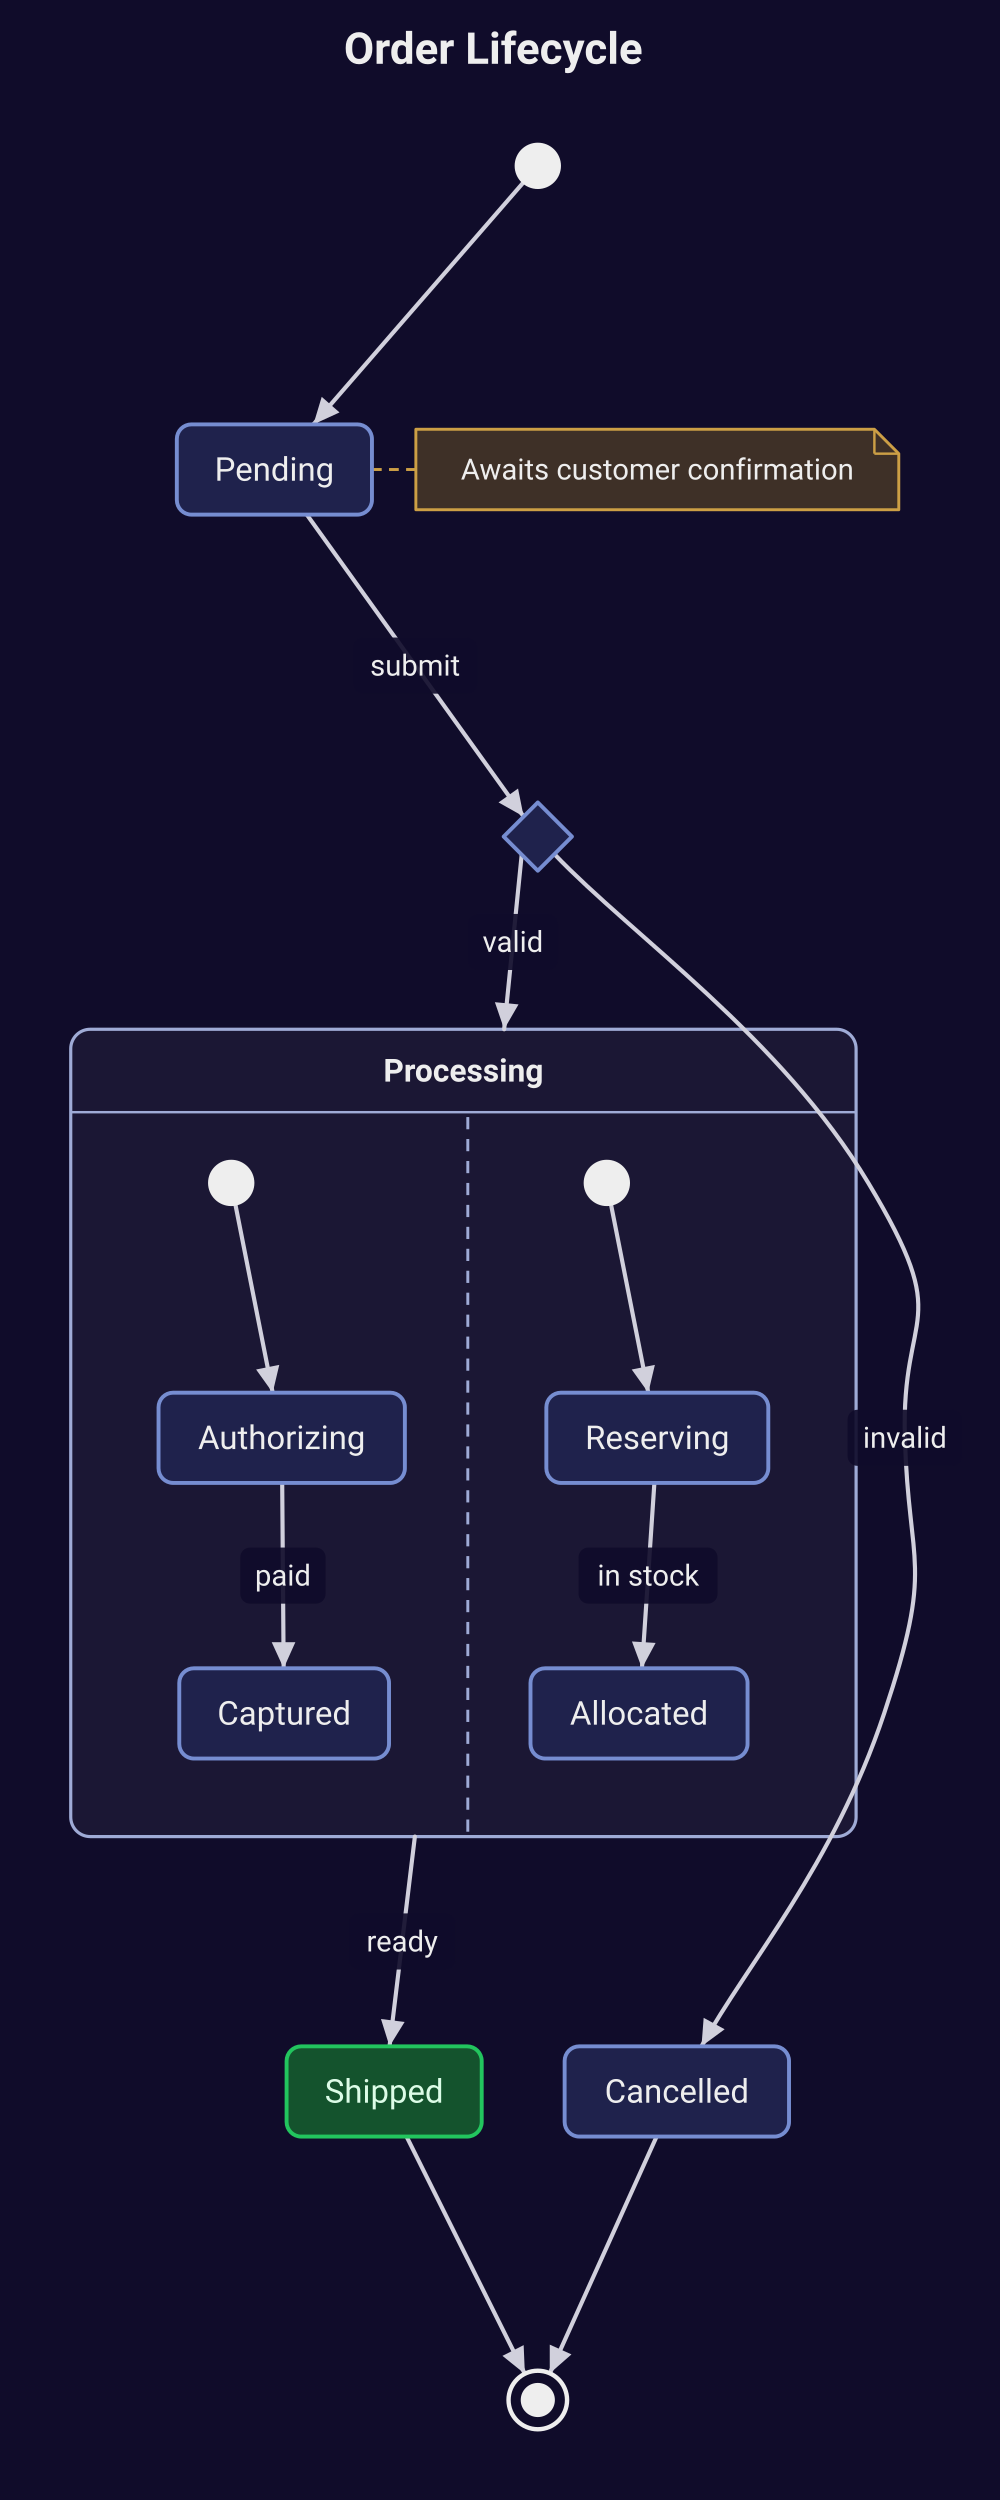
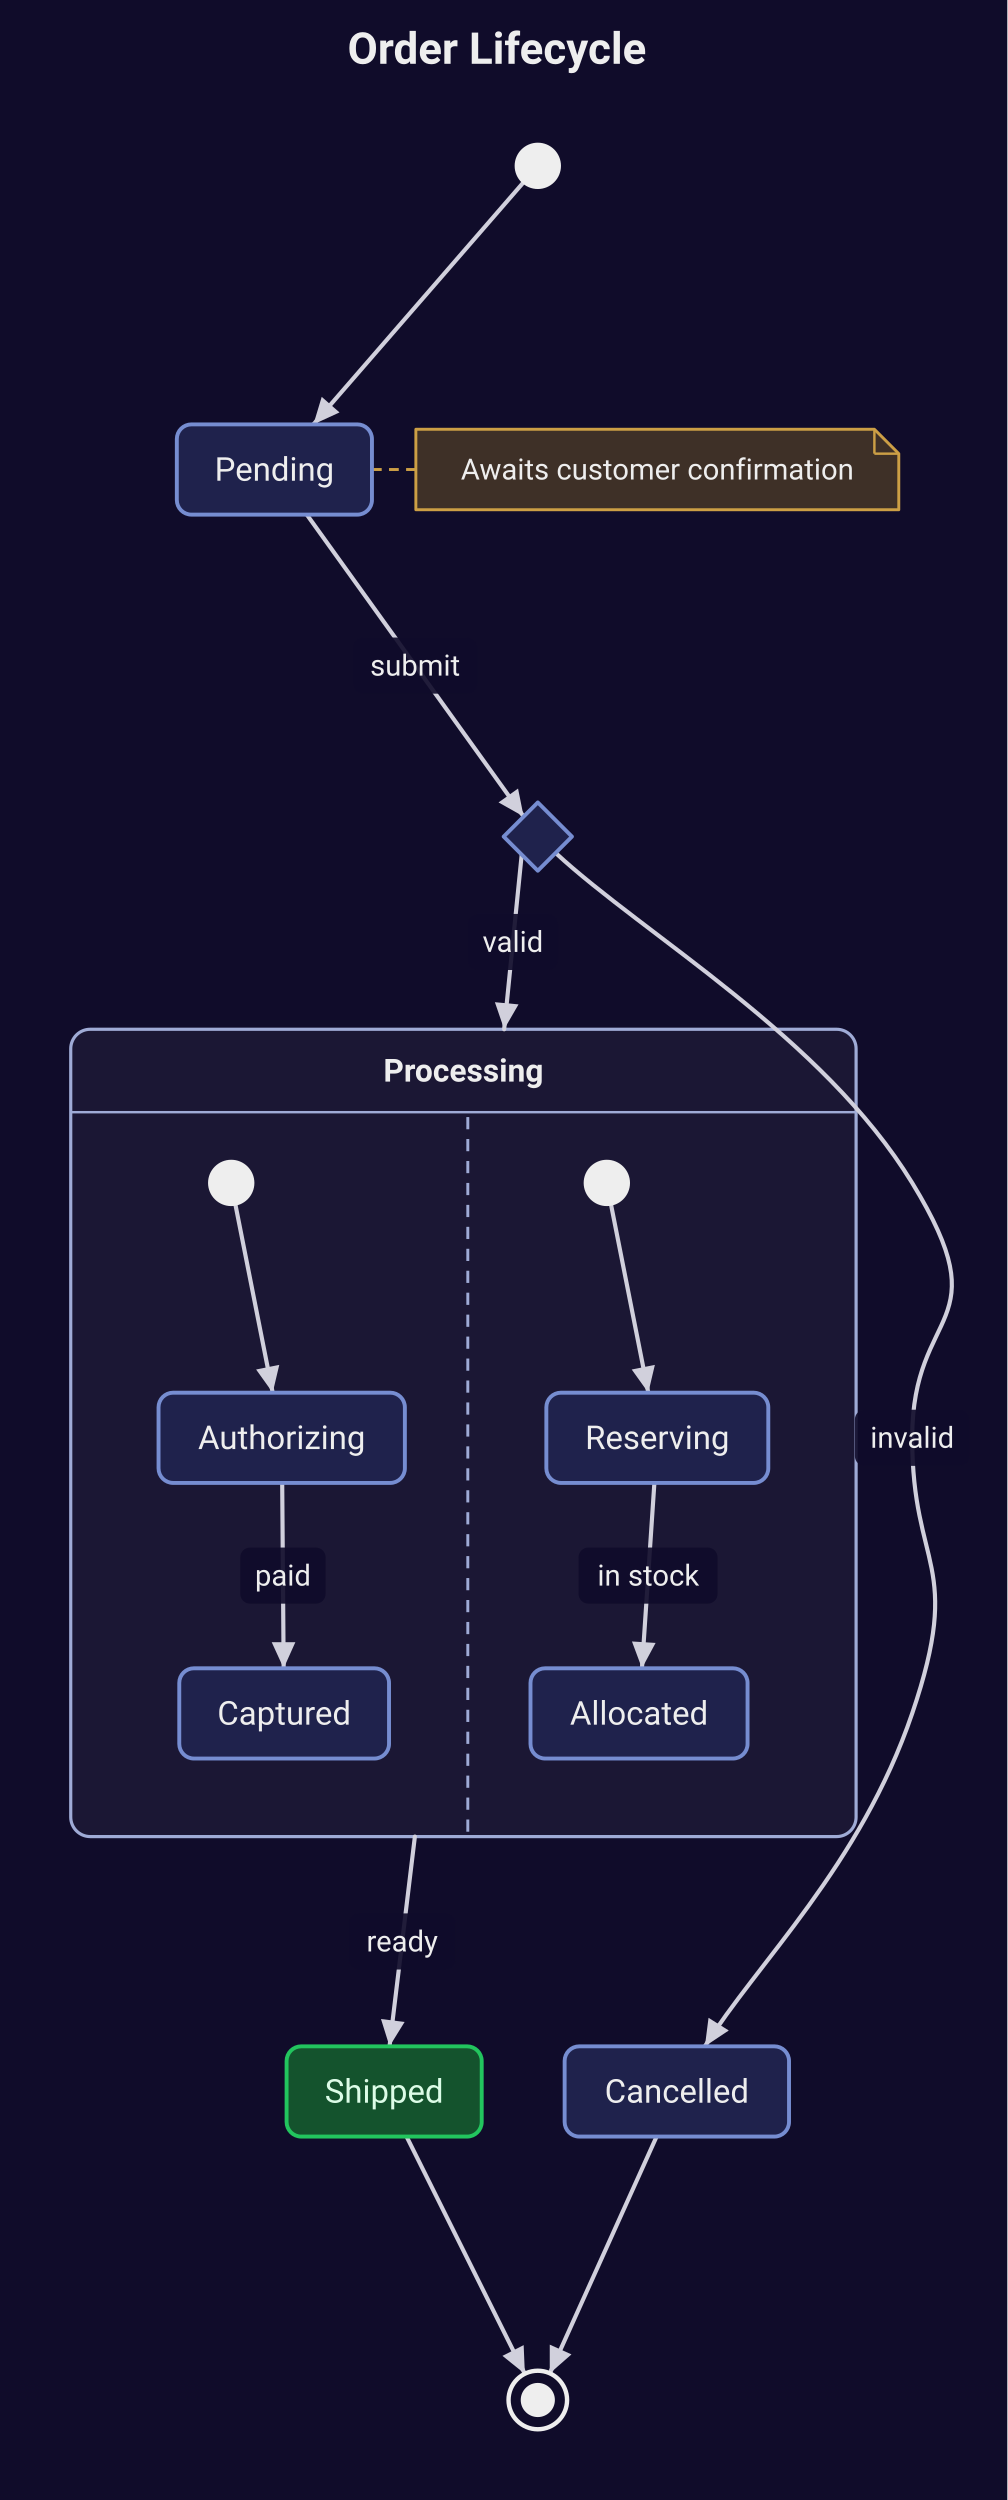
- <svg xmlns="http://www.w3.org/2000/svg" width="410" height="1025" viewBox="0 0 410 1025">
-   <rect x="0" y="0" width="410" height="1025" fill="#100C2A" />
-   <text font-size="18" x="141" y="20" font-weight="bold" dominant-baseline="central" font-family="Roboto" fill="#EEEEEE">
+ <svg xmlns="http://www.w3.org/2000/svg" width="413" height="1025" viewBox="0 0 413 1025">
+   <rect x="0" y="0" width="413" height="1025" fill="#100C2A" />
+   <text font-size="18" x="142.5" y="20" font-weight="bold" dominant-baseline="central" font-family="Roboto" fill="#EEEEEE">
Order Lifecycle
</text>
  <rect x="29" y="422" width="322" height="331" rx="8" ry="8" stroke="#9FABD6" stroke-width="1.3" fill="#1B1734" />
  <text font-size="13" x="190" y="439" font-weight="bold" dominant-baseline="central" text-anchor="middle" font-family="Roboto" fill="#EEEEEE">
Processing
</text>
  <line stroke-width="1" x1="29" y1="456" x2="351" y2="456" stroke="#9FABD6" />
  <line stroke-width="1.2" x1="191.8" y1="458" x2="191.8" y2="751" stroke="#9FABD6" stroke-dasharray="5,4" />
  <line stroke-width="1.2" x1="170.5" y1="192.5" x2="152.5" y2="192.5" stroke="#CC9F45" stroke-dasharray="4,3" />
  <path d="M209.6 39.8 L123.5 139" transform="translate(5,35)" fill="none" stroke-width="1.7" stroke="#D1D0DC" stroke-linecap="round" stroke-linejoin="round" />
  <polygon points="128.5,174 131.9,162.7 139.2,169.1" fill="#D1D0DC" />
  <path d="M120.8 176 L209.7 299.8" transform="translate(5,35)" fill="none" stroke-width="1.7" stroke="#D1D0DC" stroke-linecap="round" stroke-linejoin="round" />
  <polygon points="214.7,334.8 204.4,329 212.4,323.3" fill="#D1D0DC" />
  <path d="M208.9 315.4 L201.7 387" transform="translate(5,35)" fill="none" stroke-width="1.7" stroke="#D1D0DC" stroke-linecap="round" stroke-linejoin="round" />
  <polygon points="206.7,422 202.9,410.9 212.6,411.8" fill="#D1D0DC" />
-   <path d="M222.3 315.2 C254.5 348.9,315.1 390.2,351 450 C386.9 509.8,364.4 500.1,366 554.5 C367.6 608.9,378.3 605.1,357.5 667.5 C336.7 729.9,301.4 769.9,282.6 804" transform="translate(5,35)" fill="none" stroke-width="1.7" stroke="#D1D0DC" stroke-linecap="round" stroke-linejoin="round" />
-   <polygon points="287.6,839 288.5,827.3 297.1,832" fill="#D1D0DC" />
+   <path d="M222.8 314.7 C259.3 348.5,332.4 390.1,369 450 C405.6 509.9,369 500.1,369 554.5 C369 608.9,390.2 605.1,369 667.5 C347.8 729.9,305.3 769.9,284 804" transform="translate(5,35)" fill="none" stroke-width="1.7" stroke="#D1D0DC" stroke-linecap="round" stroke-linejoin="round" />
+   <polygon points="289,839 290.5,827.3 298.8,832.5" fill="#D1D0DC" />
  <path d="M91.5 458.8 L106.8 536" transform="translate(5,35)" fill="none" stroke-width="1.7" stroke="#D1D0DC" stroke-linecap="round" stroke-linejoin="round" />
  <polygon points="111.8,571 105,561.5 114.5,559.6" fill="#D1D0DC" />
  <path d="M110.7 573 L111.3 649" transform="translate(5,35)" fill="none" stroke-width="1.7" stroke="#D1D0DC" stroke-linecap="round" stroke-linejoin="round" />
  <polygon points="116.3,684 111.4,673.3 121.1,673.3" fill="#D1D0DC" />
  <path d="M245.5 458.8 L260.8 536" transform="translate(5,35)" fill="none" stroke-width="1.7" stroke="#D1D0DC" stroke-linecap="round" stroke-linejoin="round" />
  <polygon points="265.8,571 259,561.5 268.5,559.6" fill="#D1D0DC" />
  <path d="M263.3 573 L258.2 649" transform="translate(5,35)" fill="none" stroke-width="1.7" stroke="#D1D0DC" stroke-linecap="round" stroke-linejoin="round" />
  <polygon points="263.2,684 259.1,673 268.8,673.6" fill="#D1D0DC" />
  <path d="M165.1 718 L154.7 804" transform="translate(5,35)" fill="none" stroke-width="1.7" stroke="#D1D0DC" stroke-linecap="round" stroke-linejoin="round" />
  <polygon points="159.7,839 156.2,827.8 165.9,829" fill="#D1D0DC" />
  <path d="M161.7 841 L210.2 938.3" transform="translate(5,35)" fill="none" stroke-width="1.7" stroke="#D1D0DC" stroke-linecap="round" stroke-linejoin="round" />
  <polygon points="215.2,973.3 206,965.9 214.7,961.5" fill="#D1D0DC" />
  <path d="M264.2 841 L220.4 938.1" transform="translate(5,35)" fill="none" stroke-width="1.7" stroke="#D1D0DC" stroke-linecap="round" stroke-linejoin="round" />
  <polygon points="225.4,973.1 225.4,961.3 234.3,965.3" fill="#D1D0DC" />
  <rect x="144.7" y="261.4" width="51" height="23" rx="4" ry="4" fill="#100C2A" fill-opacity="0.91" />
  <text font-size="12" x="170.2" y="272.9" dominant-baseline="central" text-anchor="middle" font-family="Roboto" fill="#EEEEEE">
submit
</text>
  <rect x="191.8" y="374.7" width="37" height="23" rx="4" ry="4" fill="#100C2A" fill-opacity="0.91" />
  <text font-size="12" x="210.3" y="386.2" dominant-baseline="central" text-anchor="middle" font-family="Roboto" fill="#EEEEEE">
valid
</text>
-   <rect x="347.5" y="578" width="47" height="23" rx="4" ry="4" fill="#100C2A" fill-opacity="0.91" />
-   <text font-size="12" x="371" y="589.5" dominant-baseline="central" text-anchor="middle" font-family="Roboto" fill="#EEEEEE">
+   <rect x="350.5" y="578" width="47" height="23" rx="4" ry="4" fill="#100C2A" fill-opacity="0.91" />
+   <text font-size="12" x="374" y="589.5" dominant-baseline="central" text-anchor="middle" font-family="Roboto" fill="#EEEEEE">
invalid
</text>
  <rect x="98.5" y="634.5" width="35" height="23" rx="4" ry="4" fill="#100C2A" fill-opacity="0.91" />
  <text font-size="12" x="116" y="646" dominant-baseline="central" text-anchor="middle" font-family="Roboto" fill="#EEEEEE">
paid
</text>
  <rect x="237.2" y="634.5" width="57" height="23" rx="4" ry="4" fill="#100C2A" fill-opacity="0.91" />
  <text font-size="12" x="265.8" y="646" dominant-baseline="central" text-anchor="middle" font-family="Roboto" fill="#EEEEEE">
in stock
</text>
  <rect x="142.9" y="784.5" width="44" height="23" rx="4" ry="4" fill="#100C2A" fill-opacity="0.91" />
  <text font-size="12" x="164.9" y="796" dominant-baseline="central" text-anchor="middle" font-family="Roboto" fill="#EEEEEE">
ready
</text>
  <path d="M215.5 294 L229.5 308 L215.5 322 L201.5 308 Z" transform="translate(5,35)" fill="#1F224C" stroke-width="1.6" stroke="#768DD1" stroke-linejoin="round" />
  <rect x="72.5" y="174" width="80" height="37" rx="6" ry="6" stroke="#768DD1" stroke-width="1.6" fill="#1F224C" />
  <text font-size="13.5" x="112.5" y="192.5" dominant-baseline="central" text-anchor="middle" font-family="Roboto" fill="#EEEEEE">
Pending
</text>
  <path d="M165.5 141 L353.5 141 L363.5 151 L363.5 174 L165.5 174 Z" transform="translate(5,35)" fill="#3E3027" stroke-width="1.2" stroke="#CC9F45" stroke-linejoin="round" />
  <line stroke-width="1" x1="358.5" y1="176" x2="358.5" y2="186" stroke="#CC9F45" />
  <line stroke-width="1" x1="358.5" y1="186" x2="368.5" y2="186" stroke="#CC9F45" />
  <text font-size="12" x="269.5" y="192.5" dominant-baseline="central" text-anchor="middle" font-family="Roboto" fill="#EEEEEE">
Awaits customer confirmation
</text>
  <circle cx="220.5" cy="68" r="9" stroke-width="1" stroke="#EEEEEE" fill="#EEEEEE" />
  <rect x="231.5" y="839" width="92" height="37" rx="6" ry="6" stroke="#768DD1" stroke-width="1.6" fill="#1F224C" />
  <text font-size="13.5" x="277.5" y="857.5" dominant-baseline="central" text-anchor="middle" font-family="Roboto" fill="#EEEEEE">
Cancelled
</text>
  <circle cx="94.8" cy="485" r="9" stroke-width="1" stroke="#EEEEEE" fill="#EEEEEE" />
  <rect x="65" y="571" width="101" height="37" rx="6" ry="6" stroke="#768DD1" stroke-width="1.6" fill="#1F224C" />
  <text font-size="13.5" x="115.5" y="589.5" dominant-baseline="central" text-anchor="middle" font-family="Roboto" fill="#EEEEEE">
Authorizing
</text>
  <rect x="73.5" y="684" width="86" height="37" rx="6" ry="6" stroke="#768DD1" stroke-width="1.6" fill="#1F224C" />
  <text font-size="13.5" x="116.5" y="702.5" dominant-baseline="central" text-anchor="middle" font-family="Roboto" fill="#EEEEEE">
Captured
</text>
  <circle cx="248.8" cy="485" r="9" stroke-width="1" stroke="#EEEEEE" fill="#EEEEEE" />
  <rect x="224" y="571" width="91" height="37" rx="6" ry="6" stroke="#768DD1" stroke-width="1.6" fill="#1F224C" />
  <text font-size="13.5" x="269.5" y="589.5" dominant-baseline="central" text-anchor="middle" font-family="Roboto" fill="#EEEEEE">
Reserving
</text>
  <rect x="217.5" y="684" width="89" height="37" rx="6" ry="6" stroke="#768DD1" stroke-width="1.6" fill="#1F224C" />
  <text font-size="13.5" x="262" y="702.5" dominant-baseline="central" text-anchor="middle" font-family="Roboto" fill="#EEEEEE">
Allocated
</text>
  <rect x="117.5" y="839" width="80" height="37" rx="6" ry="6" stroke="#22C55E" stroke-width="1.6" fill="#14532D" />
  <text font-size="13.5" x="157.5" y="857.5" dominant-baseline="central" text-anchor="middle" font-family="Roboto" fill="#DCFCE7">
Shipped
</text>
  <circle cx="220.5" cy="984" r="12" stroke-width="1.8" stroke="#EEEEEE" fill="#100C2A" />
  <circle cx="220.5" cy="984" r="7" fill="#EEEEEE" />
</svg>
